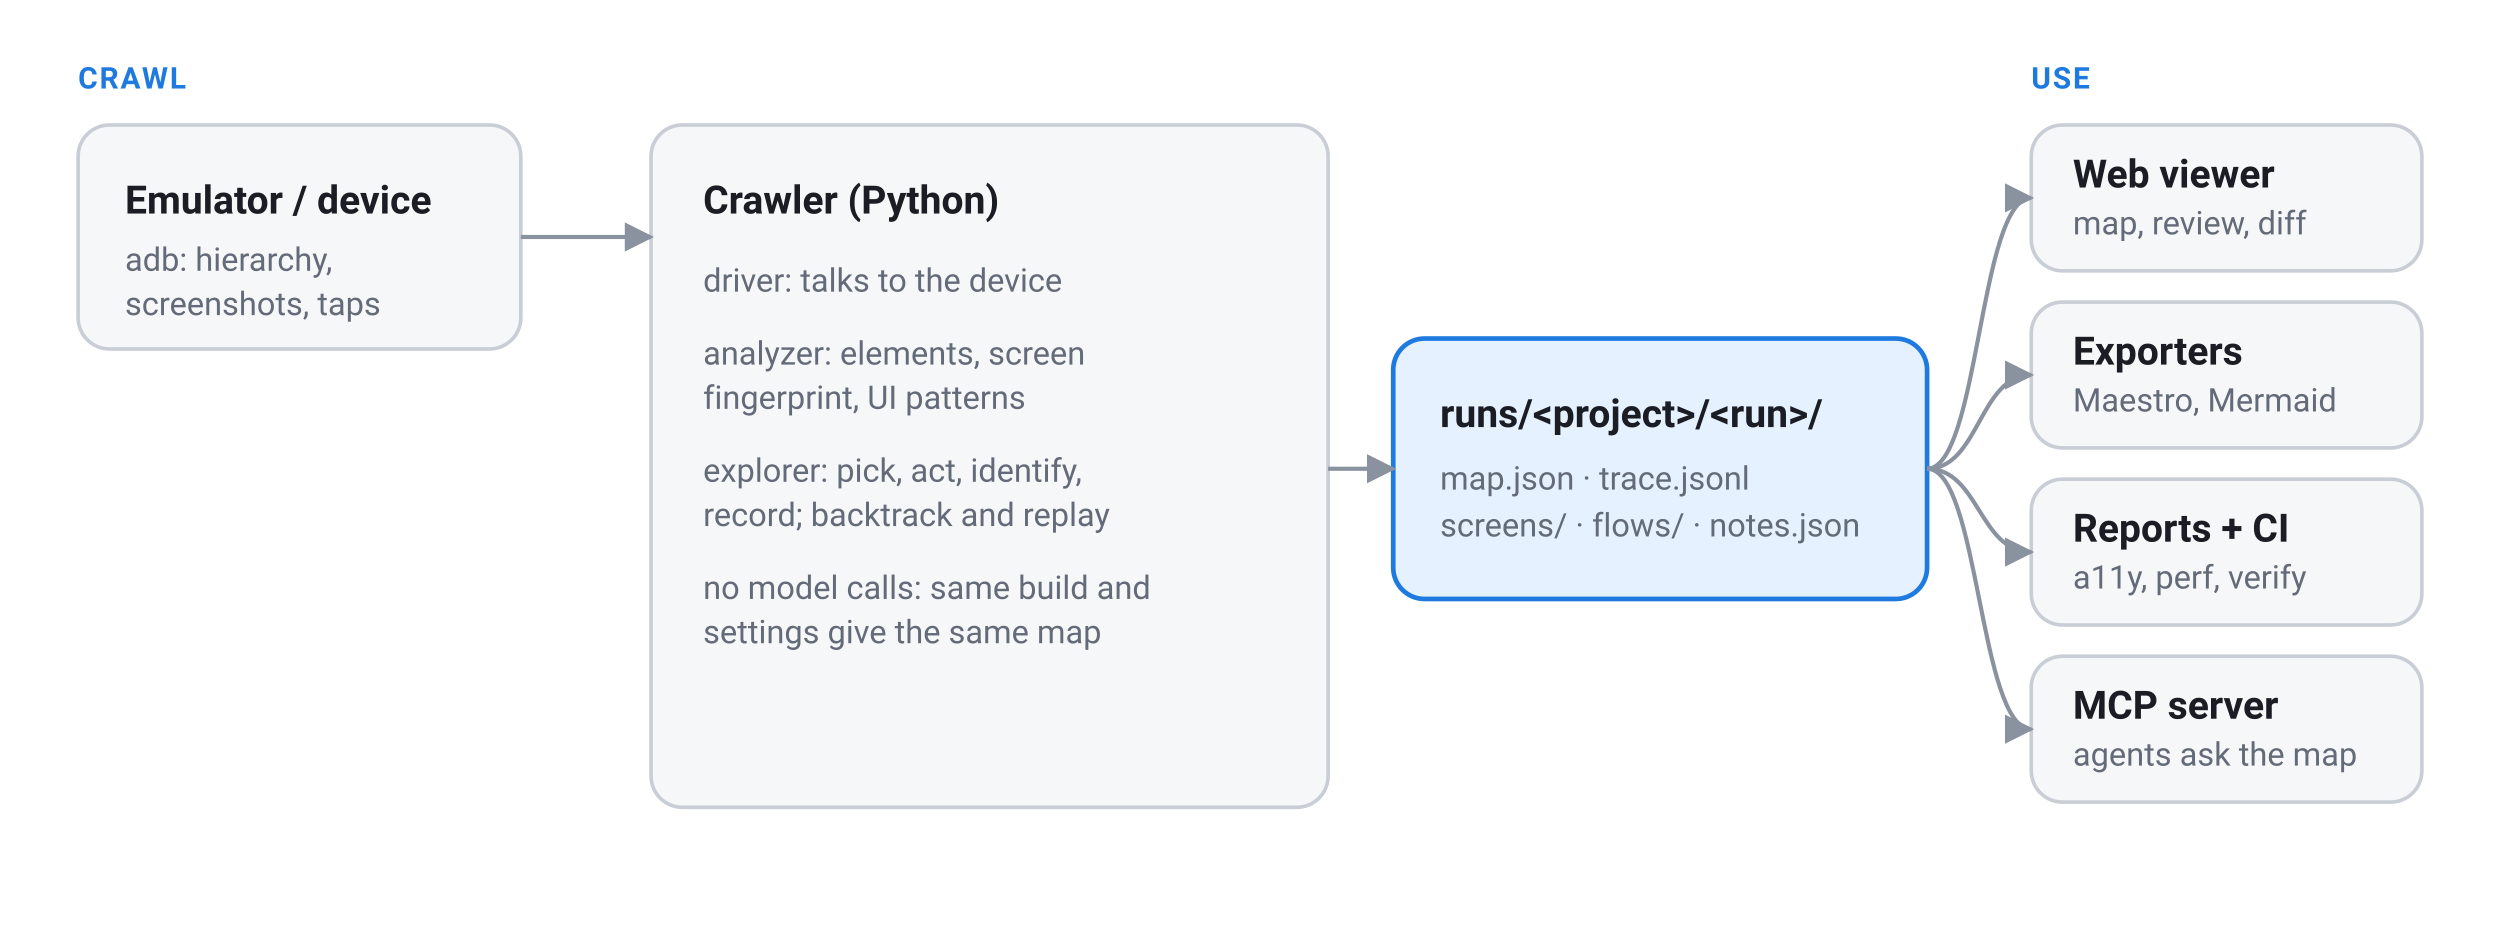
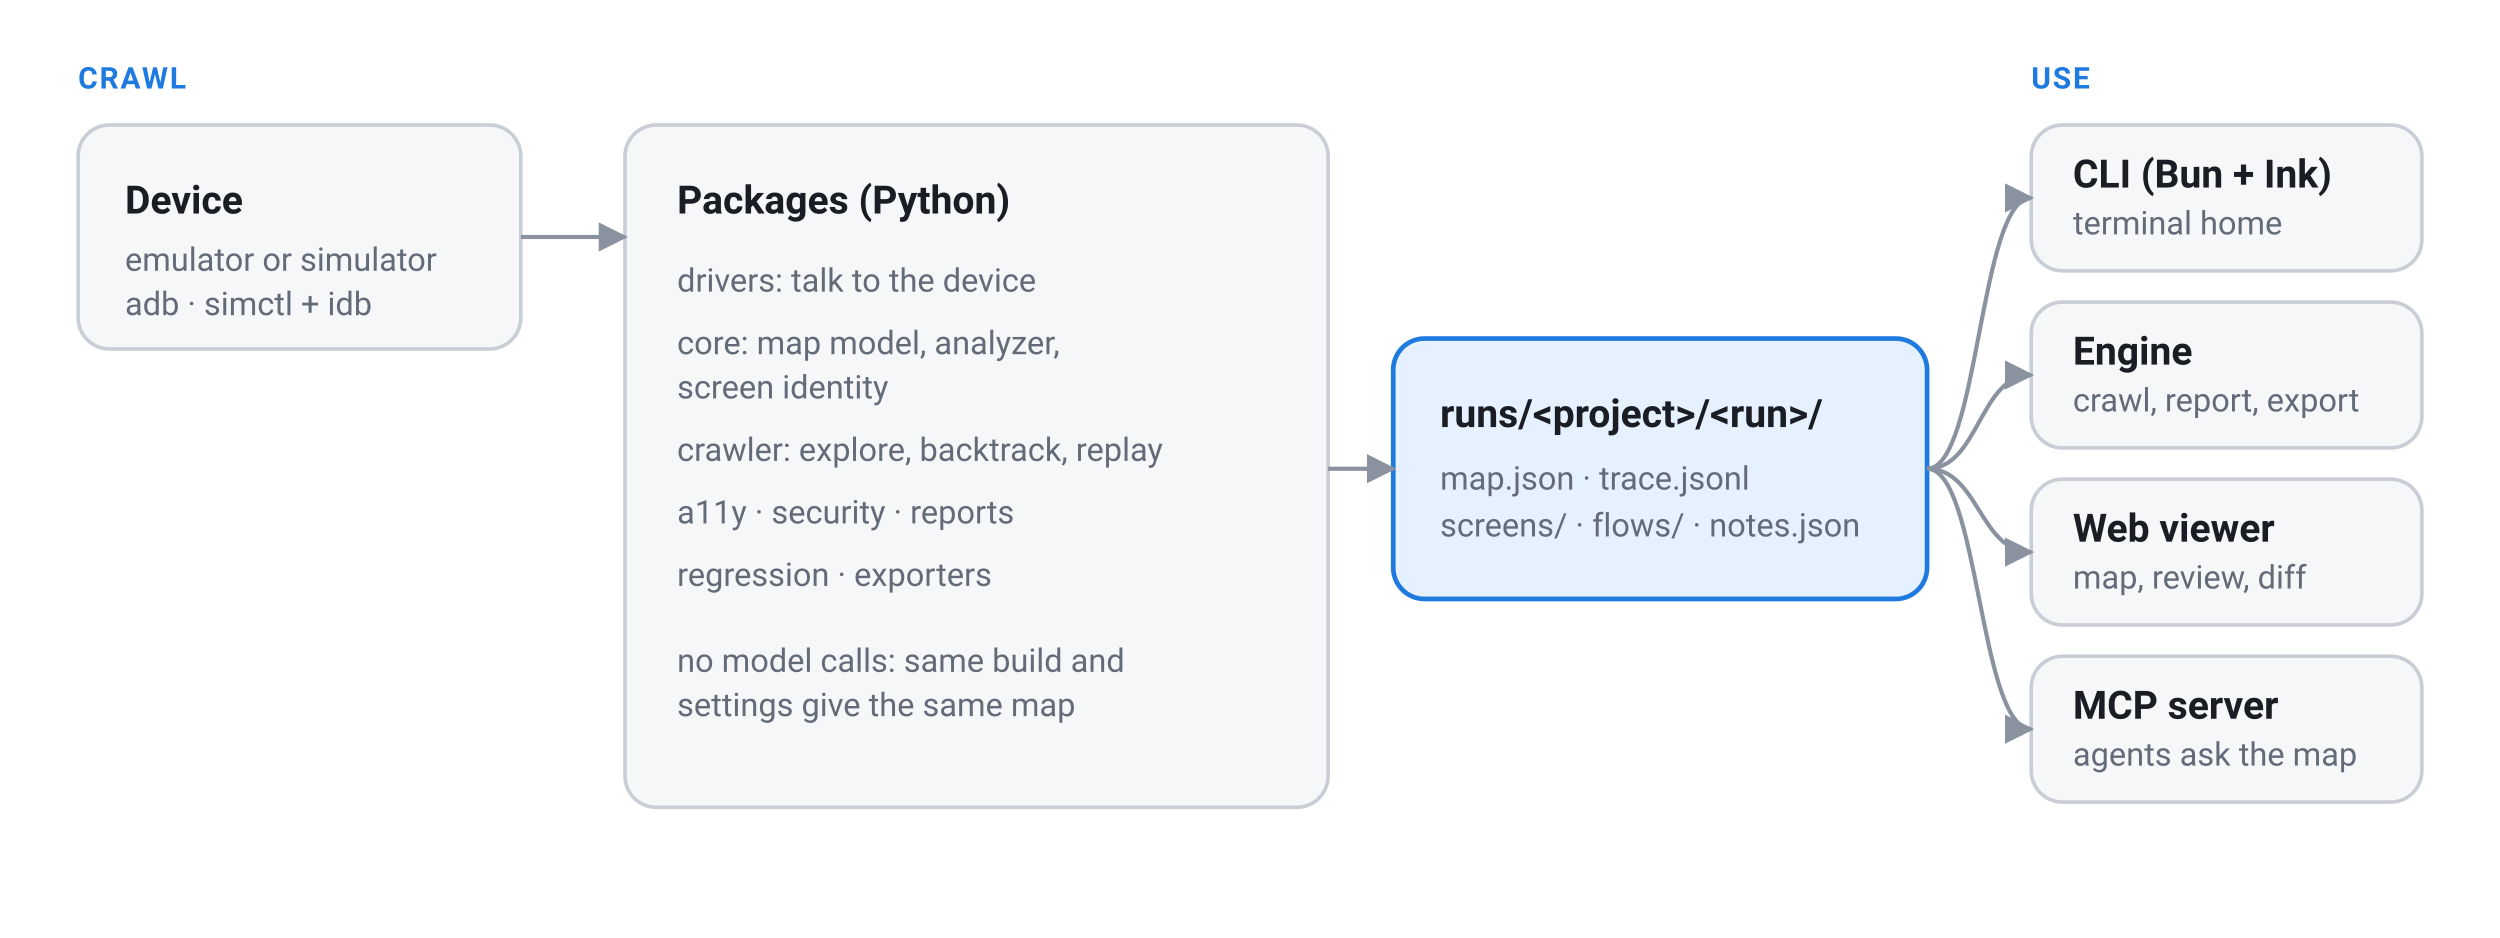
<svg xmlns="http://www.w3.org/2000/svg" viewBox="0 0 960 360" font-family="Geist,-apple-system,BlinkMacSystemFont,'Segoe UI',Roboto,sans-serif" role="img" aria-labelledby="t d">
  <defs>
    <marker id="a" viewBox="0 0 10 10" refX="9" refY="5" markerWidth="7" markerHeight="7" orient="auto">
      <path d="M0 0L10 5L0 10z" fill="#8a92a0" />
    </marker>
    <style>
      .box{fill:#f6f7f9;stroke:#c9ced6;stroke-width:1.4}
      .run{fill:#e6f1ff;stroke:#1f7ae0;stroke-width:1.8}
      .t{font-size:15px;font-weight:650;fill:#1a1d23}
      .s{font-size:12.5px;fill:#646b78}
      .h{font-size:11.5px;font-weight:700;letter-spacing:.06em;fill:#1f7ae0}
      .l{stroke:#8a92a0;stroke-width:1.6;fill:none;marker-end:url(#a)}
      @media (prefers-color-scheme:dark){.box{fill:#121212;stroke:#333333}.run{fill:#132131;stroke:#4da3ff}.t{fill:#f0f0f0}.s{fill:#a3a3a3}.h{fill:#4da3ff}.l{stroke:#8a8a8a}}
    </style>
  </defs>
  <text class="h" x="30" y="34">CRAWL</text>
  <rect class="box" x="30" y="48" width="170" height="86" rx="12" />
-   <text class="t" x="48" y="82">Emulator / device</text>
-   <text class="s" x="48" y="104">adb: hierarchy,</text>
-   <text class="s" x="48" y="121">screenshots, taps</text>
-   <rect class="box" x="250" y="48" width="260" height="262" rx="12" />
-   <text class="t" x="270" y="82">Crawler (Python)</text>
-   <text class="s" x="270" y="112">driver: talks to the device</text>
-   <text class="s" x="270" y="140">analyzer: elements, screen</text>
-   <text class="s" x="270" y="157">fingerprint, UI patterns</text>
-   <text class="s" x="270" y="185">explorer: pick, act, identify,</text>
-   <text class="s" x="270" y="202">record; backtrack and replay</text>
-   <text class="s" x="270" y="230">no model calls: same build and</text>
-   <text class="s" x="270" y="247">settings give the same map</text>
-   <path class="l" d="M200 91H250" />
+   <text class="t" x="48" y="82">Device</text>
+   <text class="s" x="48" y="104">emulator or simulator</text>
+   <text class="s" x="48" y="121">adb · simctl + idb</text>
+   <rect class="box" x="240" y="48" width="270" height="262" rx="12" />
+   <text class="t" x="260" y="82">Packages (Python)</text>
+   <text class="s" x="260" y="112">drivers: talk to the device</text>
+   <text class="s" x="260" y="136">core: map model, analyzer,</text>
+   <text class="s" x="260" y="153">screen identity</text>
+   <text class="s" x="260" y="177">crawler: explore, backtrack, replay</text>
+   <text class="s" x="260" y="201">a11y · security · reports</text>
+   <text class="s" x="260" y="225">regression · exporters</text>
+   <text class="s" x="260" y="258">no model calls: same build and</text>
+   <text class="s" x="260" y="275">settings give the same map</text>
+   <path class="l" d="M200 91H240" />
  <rect class="run" x="535" y="130" width="205" height="100" rx="12" />
  <text class="t" x="553" y="164">runs/&lt;project&gt;/&lt;run&gt;/</text>
  <text class="s" x="553" y="188">map.json · trace.jsonl</text>
  <text class="s" x="553" y="206">screens/ · flows/ · notes.json</text>
  <path class="l" d="M510 180H535" />
  <text class="h" x="780" y="34">USE</text>
  <rect class="box" x="780" y="48" width="150" height="56" rx="12" />
-   <text class="t" x="796" y="72">Web viewer</text>
-   <text class="s" x="796" y="90">map, review, diff</text>
+   <text class="t" x="796" y="72">CLI (Bun + Ink)</text>
+   <text class="s" x="796" y="90">terminal home</text>
  <rect class="box" x="780" y="116" width="150" height="56" rx="12" />
-   <text class="t" x="796" y="140">Exporters</text>
-   <text class="s" x="796" y="158">Maestro, Mermaid</text>
+   <text class="t" x="796" y="140">Engine</text>
+   <text class="s" x="796" y="158">crawl, report, export</text>
  <rect class="box" x="780" y="184" width="150" height="56" rx="12" />
-   <text class="t" x="796" y="208">Reports + CI</text>
-   <text class="s" x="796" y="226">a11y, perf, verify</text>
+   <text class="t" x="796" y="208">Web viewer</text>
+   <text class="s" x="796" y="226">map, review, diff</text>
  <rect class="box" x="780" y="252" width="150" height="56" rx="12" />
  <text class="t" x="796" y="276">MCP server</text>
  <text class="s" x="796" y="294">agents ask the map</text>
  <path class="l" d="M740 180C760 180 760 76 780 76" />
  <path class="l" d="M740 180C760 180 760 144 780 144" />
  <path class="l" d="M740 180C760 180 760 212 780 212" />
  <path class="l" d="M740 180C760 180 760 280 780 280" />
</svg>
